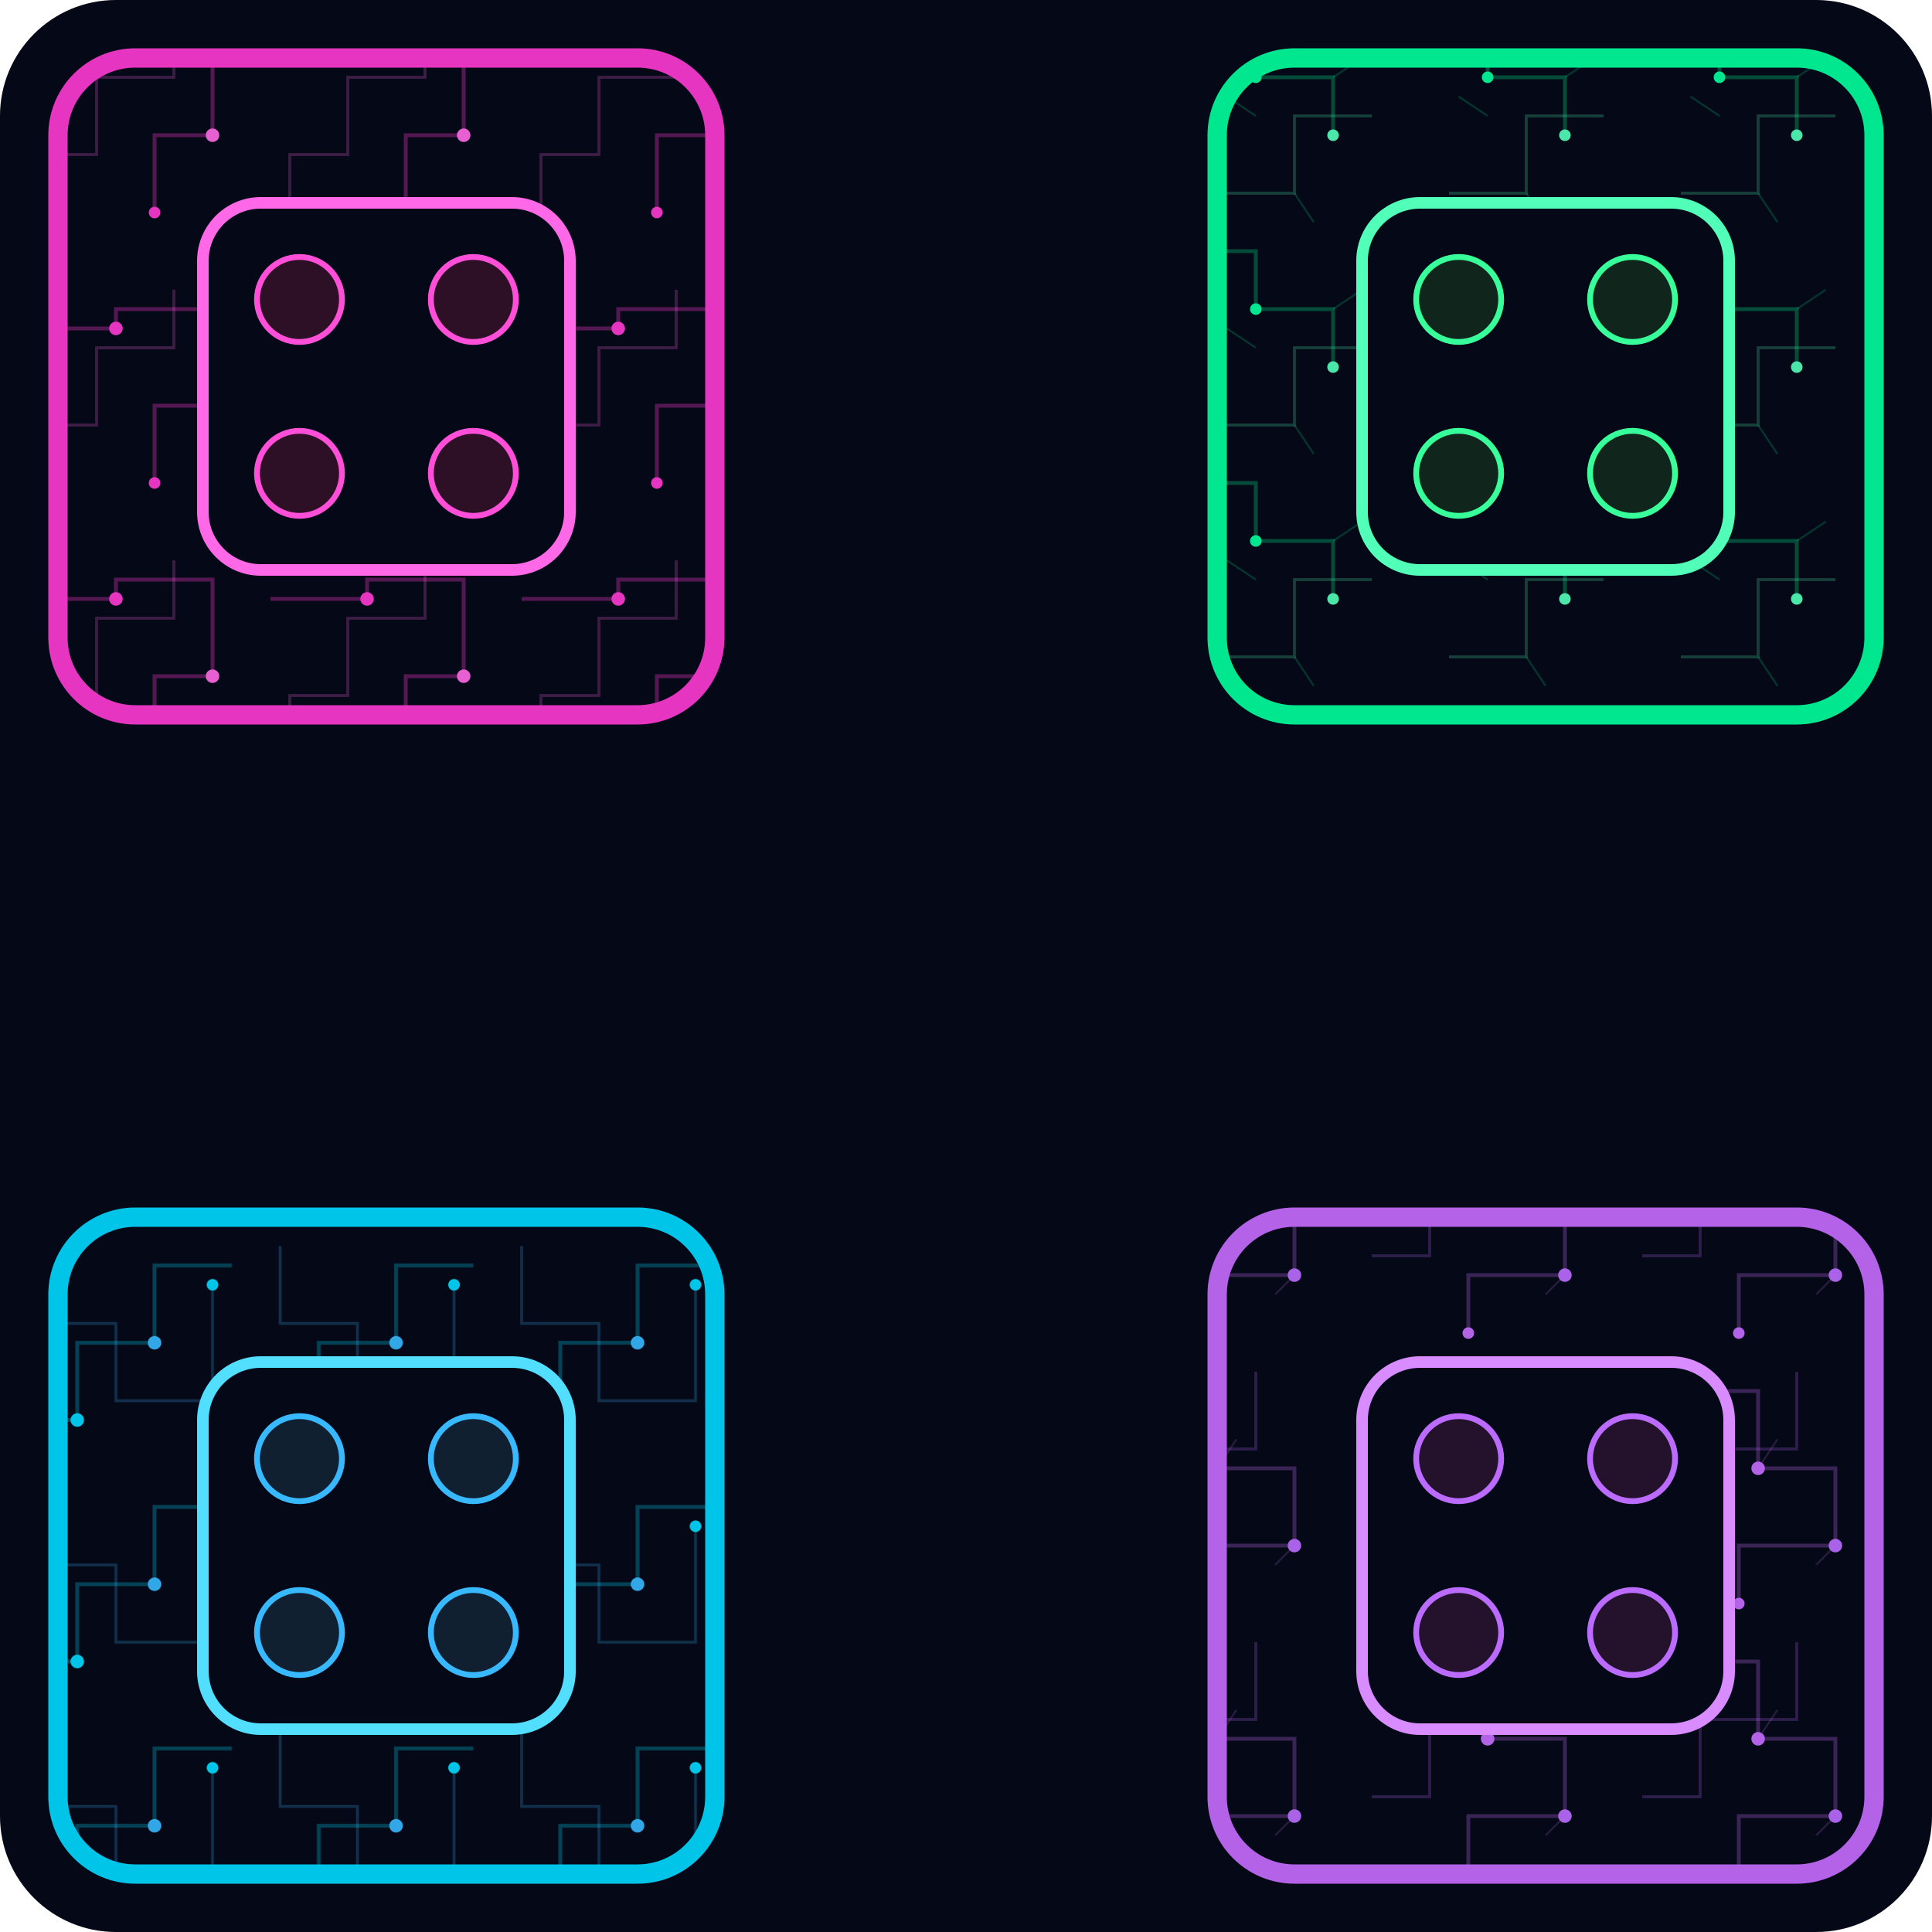
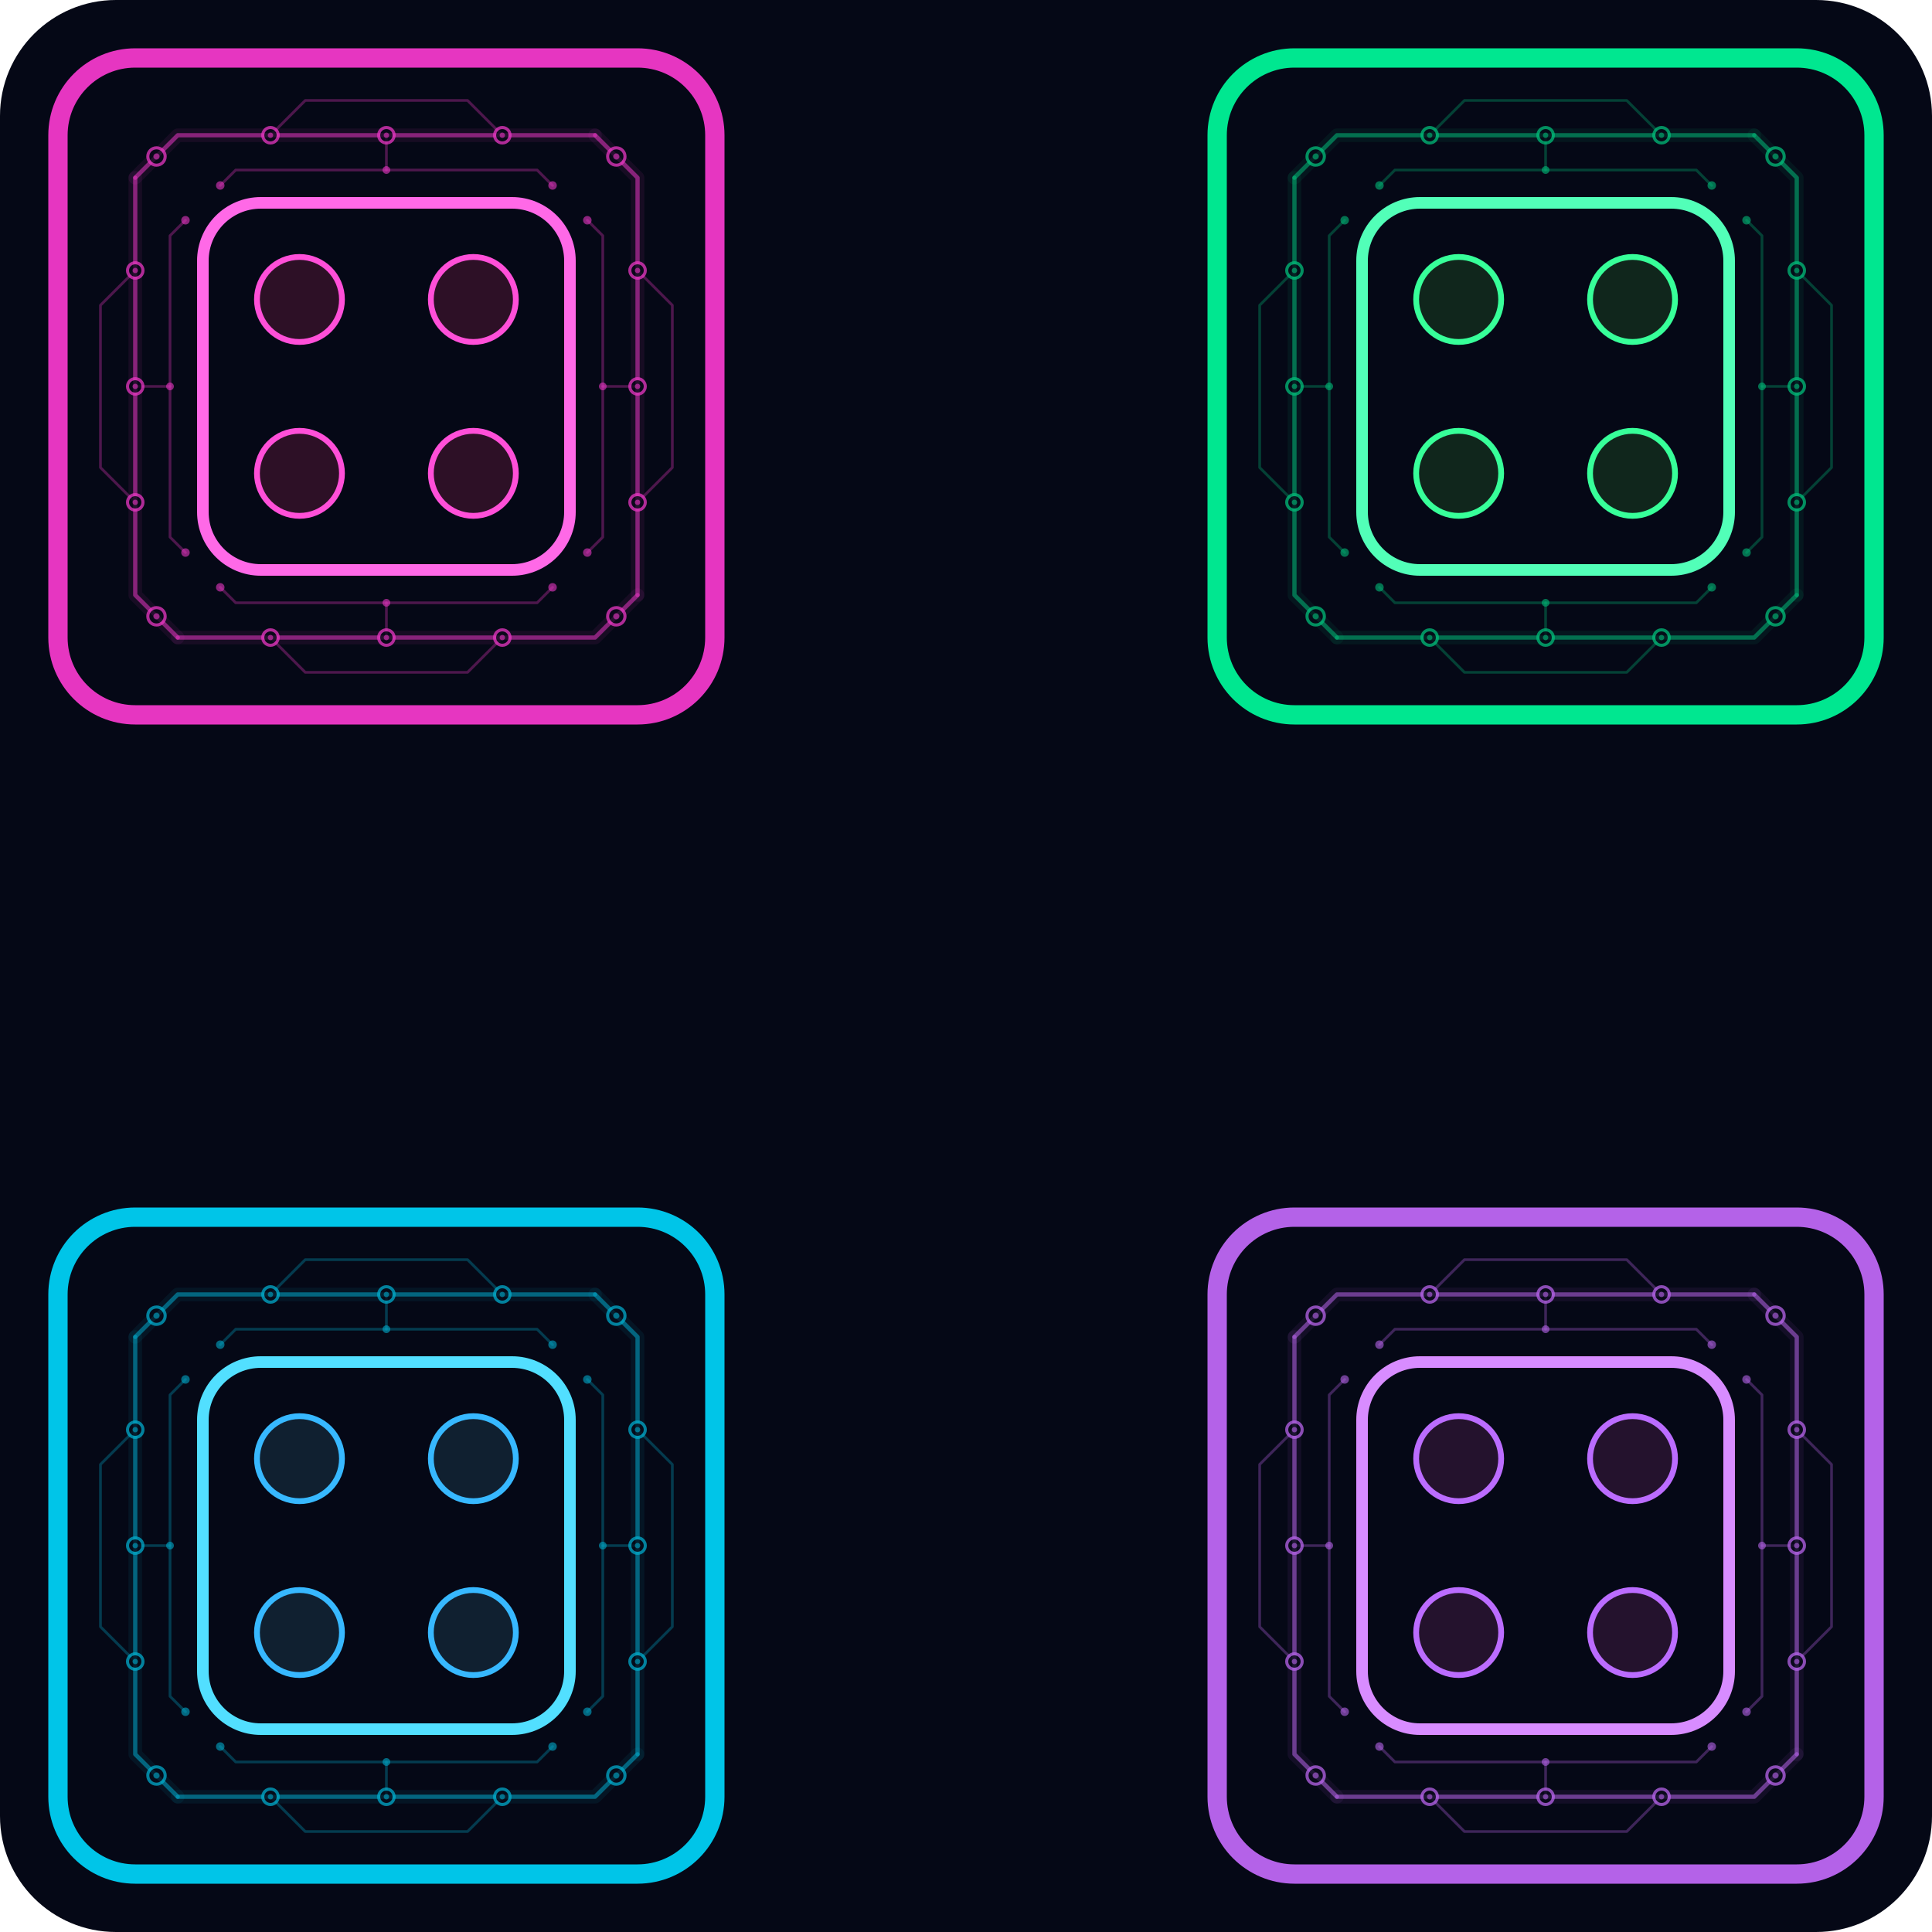
<svg xmlns="http://www.w3.org/2000/svg" width="1000" height="1000" viewBox="0 0 1000 1000" fill="none">
  <defs>
-     <pattern id="circuit-pink" width="130" height="140" patternUnits="userSpaceOnUse">
-       <path d="M10 30 H60 V20 H110 V70 H80 V110" stroke="#ff3bd4" stroke-width="2" fill="none" opacity="0.35" />
-       <path d="M20 120 V80 H50 V40 H90 V10" stroke="#ff69e7" stroke-width="1.5" fill="none" opacity="0.25" />
-       <circle cx="60" cy="30" r="3.5" fill="#ff3bd4" />
-       <circle cx="110" cy="70" r="3.5" fill="#ff69e7" />
-       <circle cx="80" cy="110" r="3" fill="#ff3bd4" />
+     <g id="circuit-side">
+       <path d="M40 62 L62 40 H278" stroke="currentColor" stroke-width="7" stroke-linecap="round" stroke-linejoin="round" opacity="0.08" />
+       <path d="M40 62 L62 40 H278" stroke="currentColor" stroke-width="2.2" stroke-linecap="round" stroke-linejoin="round" opacity="0.55" />
+       <path d="M110 40 L128 22 H212 L230 40" stroke="currentColor" stroke-width="1.4" stroke-linecap="round" stroke-linejoin="round" opacity="0.32" />
+       <path d="M84 66 L92 58 H248 L256 66" stroke="currentColor" stroke-width="1.4" stroke-linecap="round" stroke-linejoin="round" opacity="0.32" />
+       <path d="M170 40 V58" stroke="currentColor" stroke-width="1.4" stroke-linecap="round" opacity="0.32" />
+       <g fill="#050816" stroke="currentColor" stroke-width="1.6" opacity="0.75">
+         <circle cx="51" cy="51" r="4.5" />
+         <circle cx="110" cy="40" r="4" />
+         <circle cx="170" cy="40" r="4" />
+         <circle cx="230" cy="40" r="4" />
+       </g>
+       <g fill="currentColor" opacity="0.6">
+         <circle cx="51" cy="51" r="1.6" />
+         <circle cx="110" cy="40" r="1.4" />
+         <circle cx="170" cy="40" r="1.4" />
+         <circle cx="230" cy="40" r="1.4" />
+         <circle cx="84" cy="66" r="2.2" />
+         <circle cx="256" cy="66" r="2.2" />
+         <circle cx="170" cy="58" r="2" />
+       </g>
+     </g>
+     <g id="circuit-art" fill="none">
+       <use href="#circuit-side" />
+       <use href="#circuit-side" transform="rotate(90 170 170)" />
+       <use href="#circuit-side" transform="rotate(180 170 170)" />
+       <use href="#circuit-side" transform="rotate(270 170 170)" />
+     </g>
+     <pattern id="circuit-pink" x="30" y="30" width="340" height="340" patternUnits="userSpaceOnUse">
+       <use href="#circuit-art" color="#ff3bd4" />
    </pattern>
-     <pattern id="circuit-green" width="120" height="120" patternUnits="userSpaceOnUse">
-       <path d="M10 10 H50 V40 H90 V70" stroke="#00ff9d" stroke-width="2" fill="none" opacity="0.3" />
-       <path d="M30 100 H70 V60 H110" stroke="#52ffb8" stroke-width="1.5" fill="none" opacity="0.25" />
-       <path d="M50 60 l-15 -10 M70 100 l10 15 M90 40 l15 -10" stroke="#00ff9d" stroke-width="1" opacity="0.2" />
-       <circle cx="50" cy="40" r="3" fill="#00ff9d" />
-       <circle cx="90" cy="70" r="3" fill="#52ffb8" />
+     <pattern id="circuit-green" x="630" y="30" width="340" height="340" patternUnits="userSpaceOnUse">
+       <use href="#circuit-art" color="#00ff9d" opacity="0.8" />
    </pattern>
-     <pattern id="circuit-blue" width="125" height="125" patternUnits="userSpaceOnUse">
-       <path d="M10 110 H40 V70 H80 V30 H120" stroke="#00d9ff" stroke-width="2" opacity="0.3" fill="none" />
-       <path d="M20 20 V60 H60 V100 H110 V40" stroke="#37b8ff" stroke-width="1.5" opacity="0.25" fill="none" />
-       <circle cx="40" cy="110" r="3.5" fill="#00d9ff" />
-       <circle cx="80" cy="70" r="3.5" fill="#37b8ff" />
-       <circle cx="110" cy="40" r="3" fill="#00d9ff" />
+     <pattern id="circuit-blue" x="30" y="630" width="340" height="340" patternUnits="userSpaceOnUse">
+       <use href="#circuit-art" color="#00d9ff" opacity="0.85" />
    </pattern>
-     <pattern id="circuit-purple" width="140" height="140" patternUnits="userSpaceOnUse">
-       <path d="M20 20 H70 V60 H110 V100 H60 V130" stroke="#c86cff" stroke-width="2" opacity="0.3" fill="none" />
-       <path d="M10 90 H40 V50 H90 V10" stroke="#bb6cff" stroke-width="1.5" opacity="0.25" fill="none" />
-       <path d="M70 60 l10 -15 M110 100 l-10 10 M40 50 l-15 -10" stroke="#c86cff" stroke-width="1" opacity="0.2" />
-       <circle cx="70" cy="60" r="3.5" fill="#c86cff" />
-       <circle cx="110" cy="100" r="3.5" fill="#bb6cff" />
-       <circle cx="60" cy="130" r="3" fill="#c86cff" />
+     <pattern id="circuit-purple" x="630" y="630" width="340" height="340" patternUnits="userSpaceOnUse">
+       <use href="#circuit-art" color="#c86cff" />
    </pattern>
  </defs>
  <rect width="1000" height="1000" rx="60" fill="#050816" />
  <rect x="30" y="30" width="340" height="340" rx="40" fill="url(#circuit-pink)" opacity="0.9" stroke="#ff3bd4" stroke-width="10" />
  <rect x="630" y="30" width="340" height="340" rx="40" fill="url(#circuit-green)" opacity="0.9" stroke="#00ff9d" stroke-width="10" />
  <rect x="30" y="630" width="340" height="340" rx="40" fill="url(#circuit-blue)" opacity="0.9" stroke="#00d9ff" stroke-width="10" />
  <rect x="630" y="630" width="340" height="340" rx="40" fill="url(#circuit-purple)" opacity="0.9" stroke="#c86cff" stroke-width="10" />
  <rect x="105" y="105" width="190" height="190" rx="30" fill="#050816" stroke="#ff69e7" stroke-width="6" />
  <rect x="705" y="105" width="190" height="190" rx="30" fill="#050816" stroke="#52ffb8" stroke-width="6" />
  <rect x="105" y="705" width="190" height="190" rx="30" fill="#050816" stroke="#52dfff" stroke-width="6" />
  <rect x="705" y="705" width="190" height="190" rx="30" fill="#050816" stroke="#d88cff" stroke-width="6" />
  <circle cx="155" cy="155" r="22" fill="#2d1026" stroke="#ff4fd8" stroke-width="3" />
  <circle cx="245" cy="155" r="22" fill="#2d1026" stroke="#ff4fd8" stroke-width="3" />
  <circle cx="155" cy="245" r="22" fill="#2d1026" stroke="#ff4fd8" stroke-width="3" />
  <circle cx="245" cy="245" r="22" fill="#2d1026" stroke="#ff4fd8" stroke-width="3" />
  <circle cx="755" cy="155" r="22" fill="#10261c" stroke="#37ff99" stroke-width="3" />
  <circle cx="845" cy="155" r="22" fill="#10261c" stroke="#37ff99" stroke-width="3" />
  <circle cx="755" cy="245" r="22" fill="#10261c" stroke="#37ff99" stroke-width="3" />
  <circle cx="845" cy="245" r="22" fill="#10261c" stroke="#37ff99" stroke-width="3" />
  <circle cx="155" cy="755" r="22" fill="#102030" stroke="#37b8ff" stroke-width="3" />
  <circle cx="245" cy="755" r="22" fill="#102030" stroke="#37b8ff" stroke-width="3" />
  <circle cx="155" cy="845" r="22" fill="#102030" stroke="#37b8ff" stroke-width="3" />
  <circle cx="245" cy="845" r="22" fill="#102030" stroke="#37b8ff" stroke-width="3" />
  <circle cx="755" cy="755" r="22" fill="#24122d" stroke="#bb6cff" stroke-width="3" />
  <circle cx="845" cy="755" r="22" fill="#24122d" stroke="#bb6cff" stroke-width="3" />
  <circle cx="755" cy="845" r="22" fill="#24122d" stroke="#bb6cff" stroke-width="3" />
  <circle cx="845" cy="845" r="22" fill="#24122d" stroke="#bb6cff" stroke-width="3" />
</svg>
